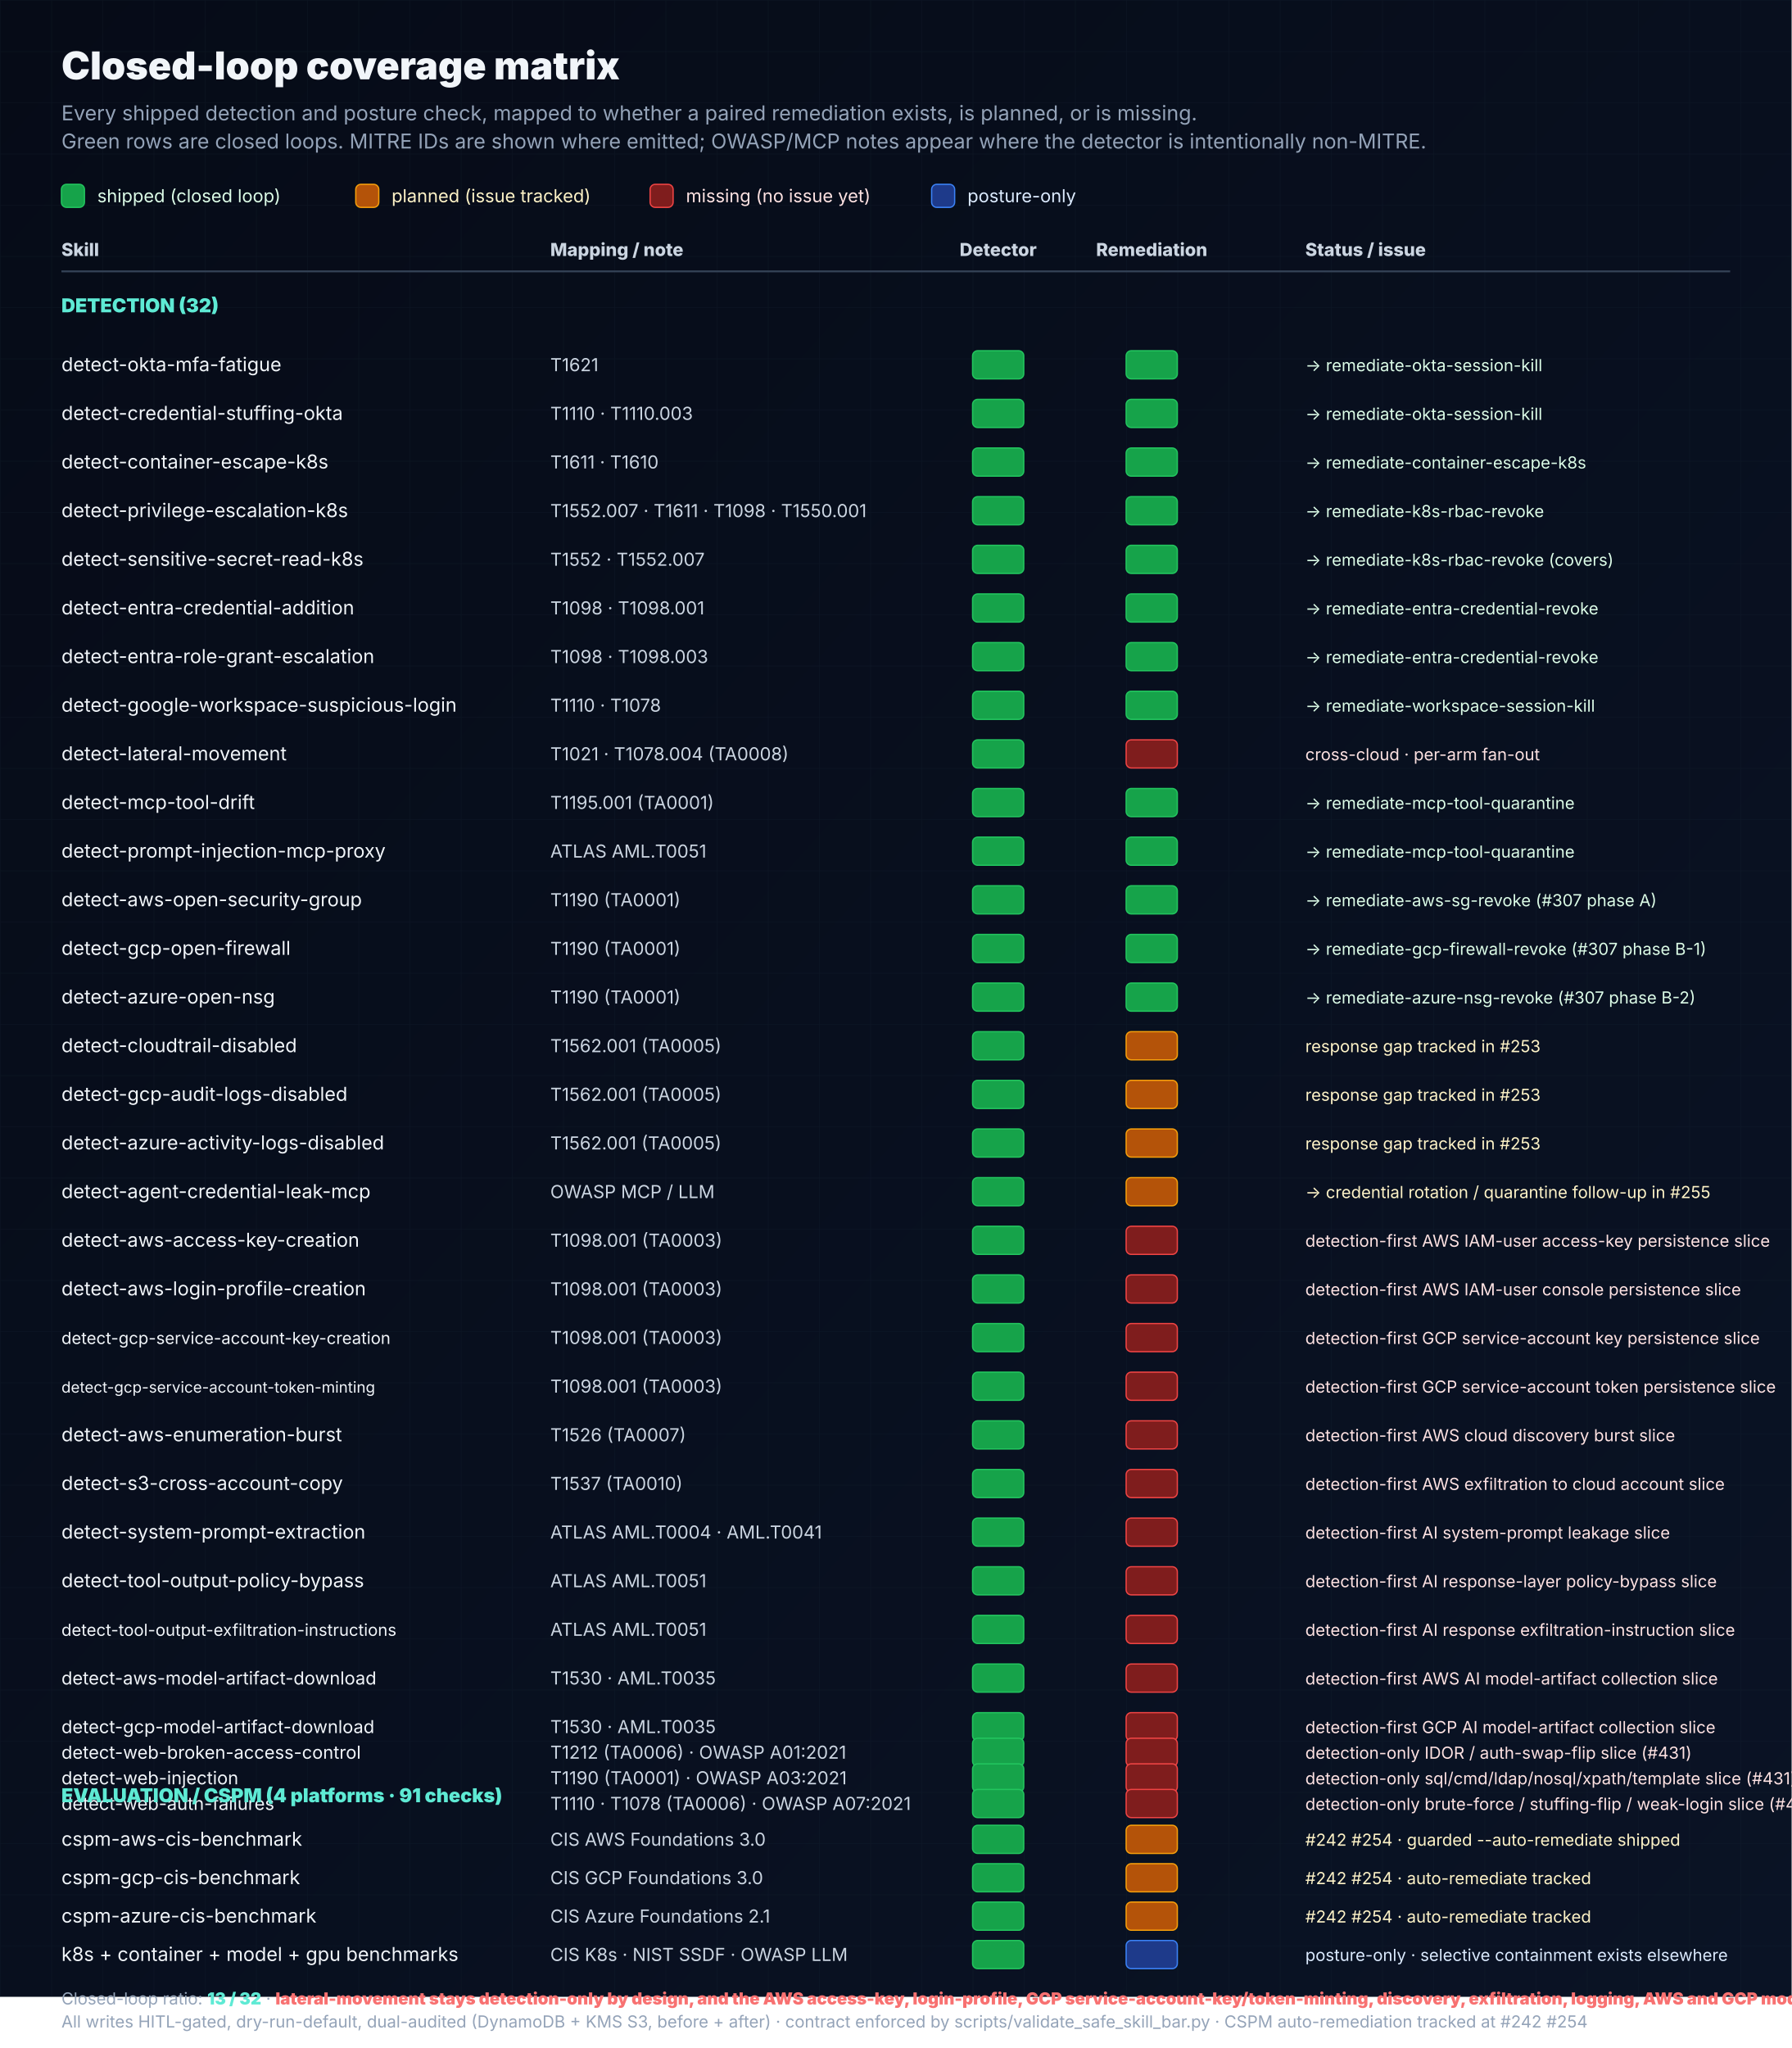
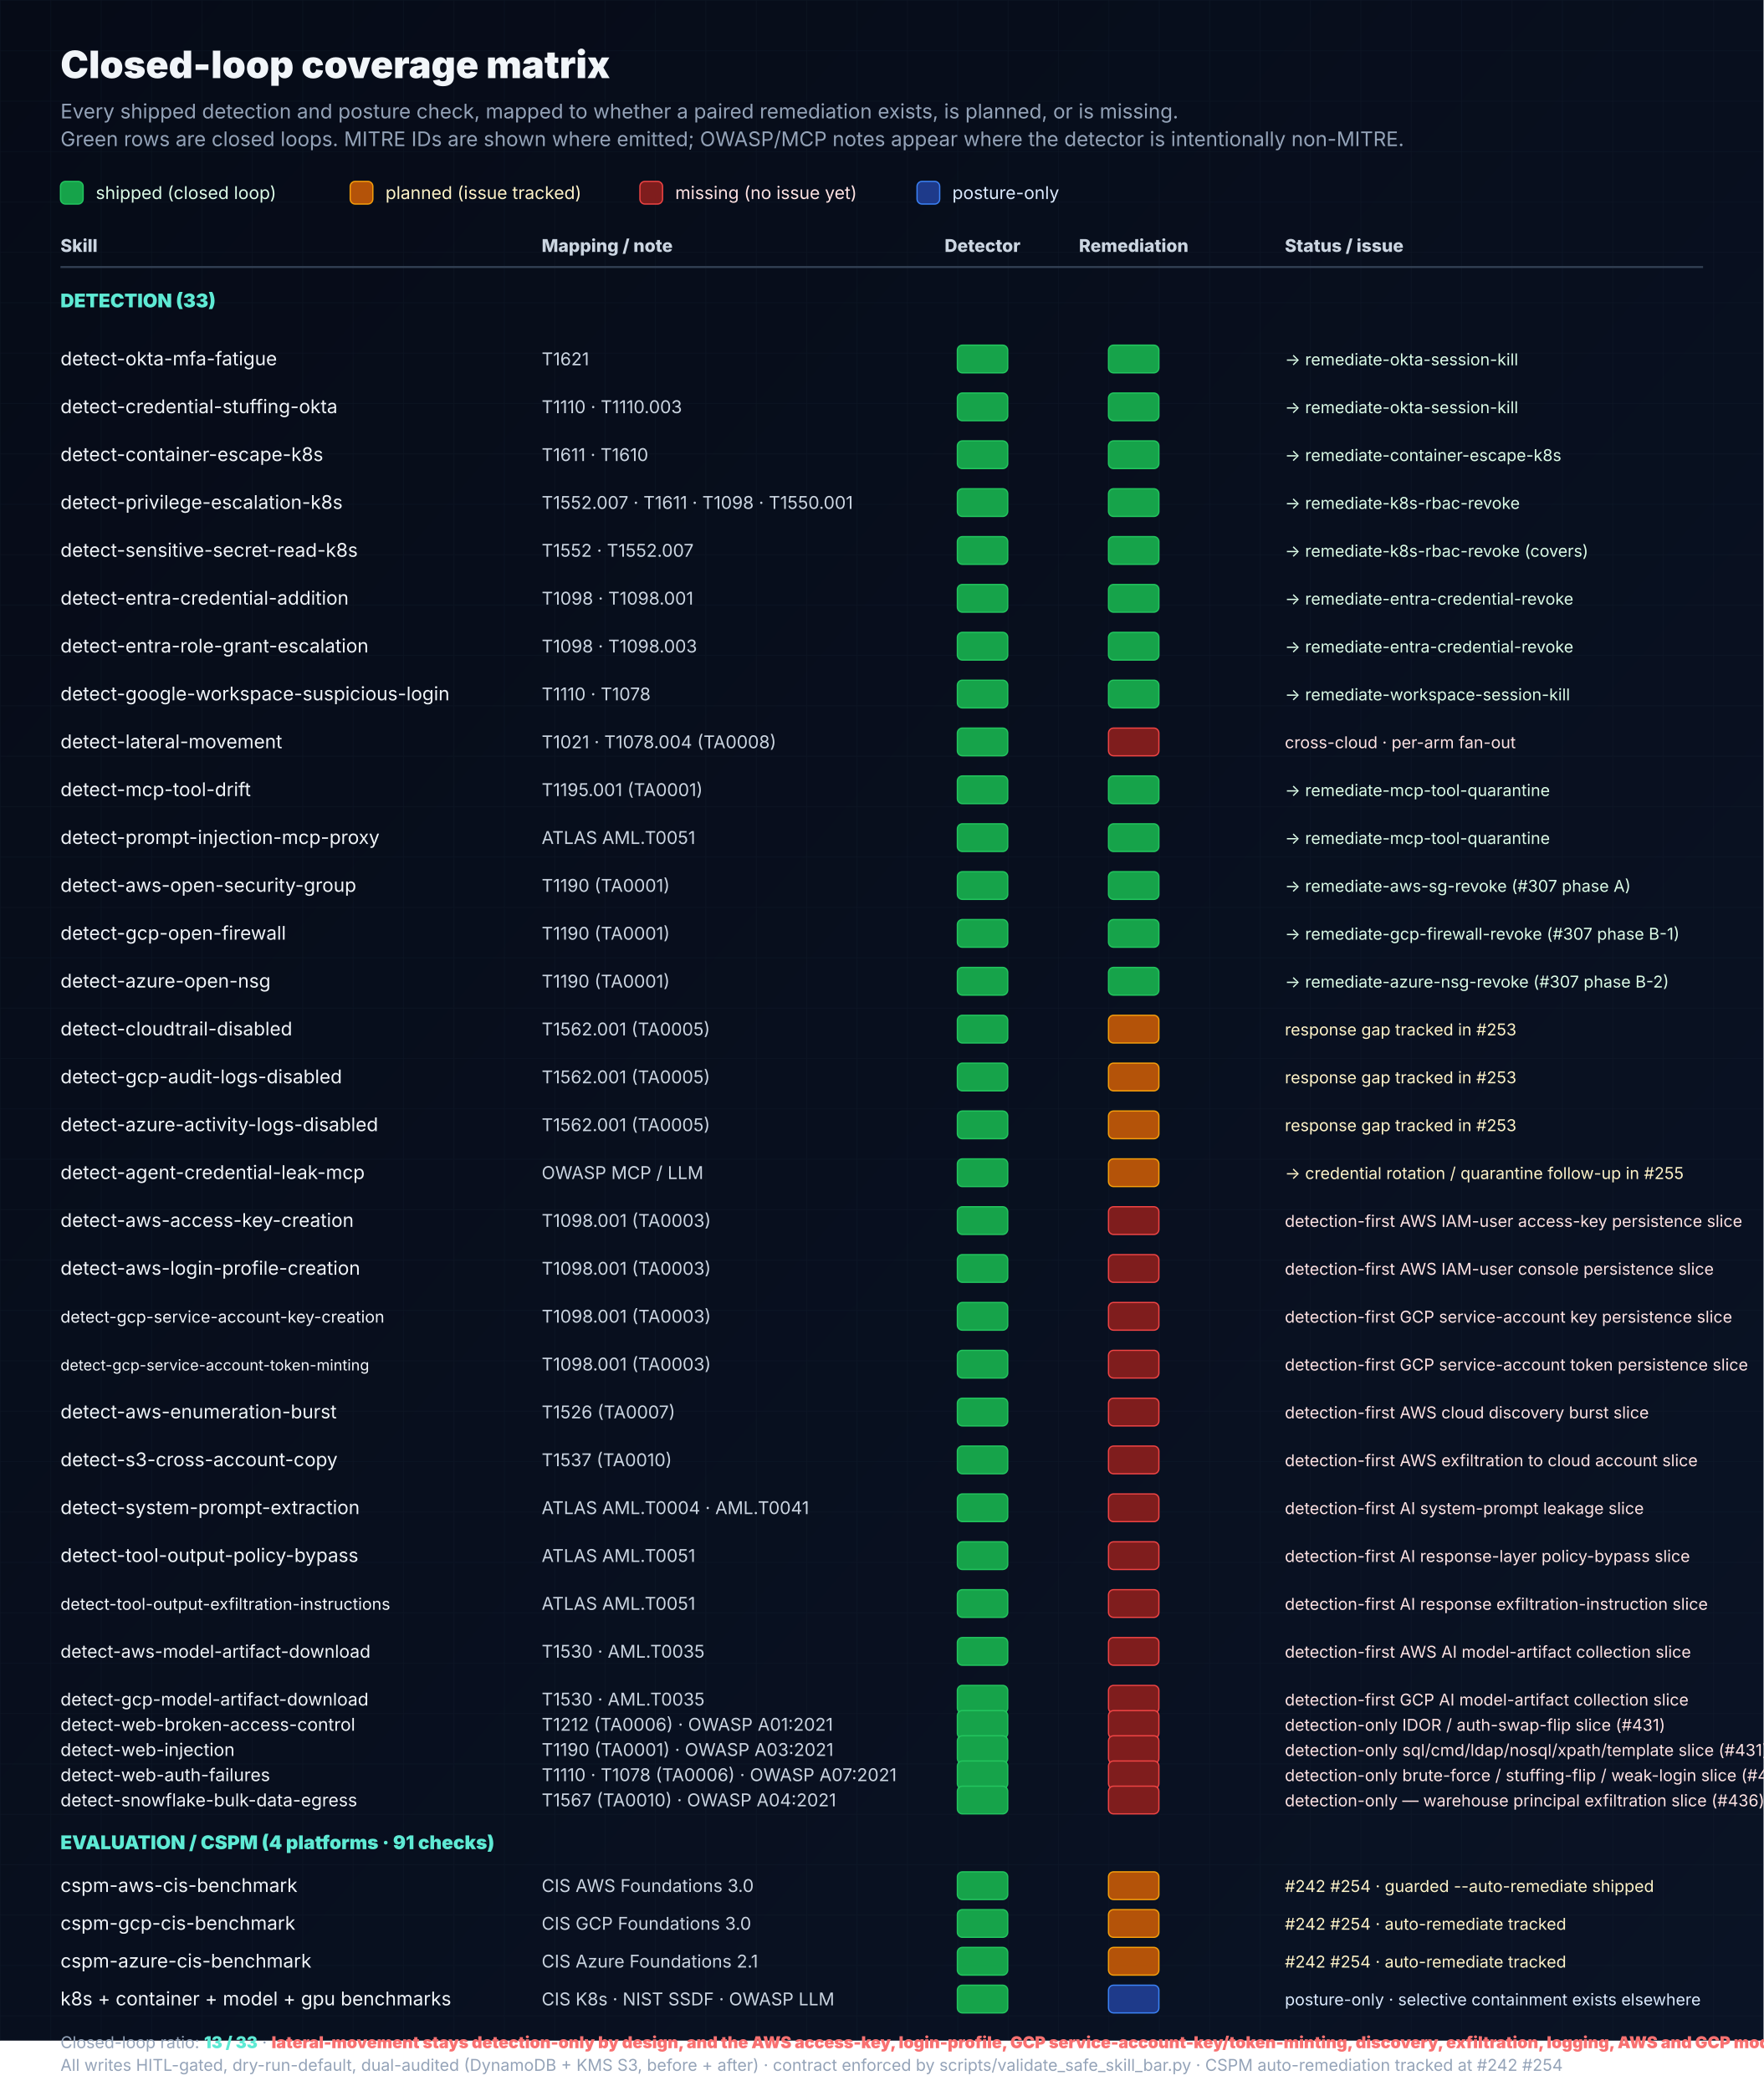
- <svg xmlns="http://www.w3.org/2000/svg" width="1400" height="1600" viewBox="0 0 1400 1600" role="img" aria-labelledby="cm-title cm-desc">
+ <svg xmlns="http://www.w3.org/2000/svg" width="1400" height="1660" viewBox="0 0 1400 1660" role="img" aria-labelledby="cm-title cm-desc">
  <defs>
    <linearGradient id="bg2" x1="0" y1="0" x2="1" y2="1">
      <stop offset="0%" stop-color="#060b17" />
      <stop offset="100%" stop-color="#0a1325" />
    </linearGradient>
    <pattern id="grid2" x="0" y="0" width="40" height="40" patternUnits="userSpaceOnUse">
      <path d="M40 0H0V40" fill="none" stroke="#1e293b" stroke-opacity="0.25" stroke-width="1" />
    </pattern>
  </defs>
-   <rect width="1400" height="1560" fill="url(#bg2)" />
-   <rect width="1400" height="1560" fill="url(#grid2)" />
+   <rect width="1400" height="1620" fill="url(#bg2)" />
+   <rect width="1400" height="1620" fill="url(#grid2)" />
  <text x="48" y="62" fill="#f1f5f9" font-family="Inter, system-ui, sans-serif" font-size="30" font-weight="900">Closed-loop coverage matrix</text>
  <text x="48" y="94" fill="#94a3b8" font-family="Inter, system-ui, sans-serif" font-size="16">Every shipped detection and posture check, mapped to whether a paired remediation exists, is planned, or is missing.</text>
  <text x="48" y="116" fill="#94a3b8" font-family="Inter, system-ui, sans-serif" font-size="16">Green rows are closed loops. MITRE IDs are shown where emitted; OWASP/MCP notes appear where the detector is intentionally non-MITRE.</text>
  <g transform="translate(48,144)" font-family="Inter, system-ui, sans-serif" font-size="14">
    <g>
      <rect x="0" y="0" width="18" height="18" rx="4" fill="#16a34a" stroke="#22c55e" />
      <text x="28" y="14" fill="#dcfce7">shipped (closed loop)</text>
    </g>
    <g transform="translate(230,0)">
      <rect x="0" y="0" width="18" height="18" rx="4" fill="#b45309" stroke="#f59e0b" />
      <text x="28" y="14" fill="#fef3c7">planned (issue tracked)</text>
    </g>
    <g transform="translate(460,0)">
      <rect x="0" y="0" width="18" height="18" rx="4" fill="#7f1d1d" stroke="#ef4444" />
      <text x="28" y="14" fill="#fee2e2">missing (no issue yet)</text>
    </g>
    <g transform="translate(680,0)">
      <rect x="0" y="0" width="18" height="18" rx="4" fill="#1e3a8a" stroke="#3b82f6" />
      <text x="28" y="14" fill="#dbeafe">posture-only</text>
    </g>
  </g>
  <g font-family="Inter, system-ui, sans-serif" font-size="14" font-weight="800" fill="#cbd5e1">
    <text x="48" y="200">Skill</text>
    <text x="430" y="200">Mapping / note</text>
    <text x="780" y="200" text-anchor="middle">Detector</text>
    <text x="900" y="200" text-anchor="middle">Remediation</text>
    <text x="1020" y="200">Status / issue</text>
  </g>
  <line x1="48" y1="212" x2="1352" y2="212" stroke="#334155" stroke-width="1.5" />
-   <text x="48" y="244" fill="#5eead4" font-family="Inter, system-ui, sans-serif" font-size="15" font-weight="900">DETECTION (32)</text>
+   <text x="48" y="244" fill="#5eead4" font-family="Inter, system-ui, sans-serif" font-size="15" font-weight="900">DETECTION (33)</text>
  <g font-family="Inter, system-ui, sans-serif">
    <text x="48" y="290" fill="#f1f5f9" font-size="15">detect-okta-mfa-fatigue</text>
    <text x="430" y="290" fill="#cbd5e1" font-size="14">T1621</text>
    <rect x="760" y="274" width="40" height="22" rx="4" fill="#16a34a" stroke="#22c55e" />
    <rect x="880" y="274" width="40" height="22" rx="4" fill="#16a34a" stroke="#22c55e" />
    <text x="1020" y="290" fill="#dcfce7" font-size="13">→ remediate-okta-session-kill</text>
  </g>
  <g font-family="Inter, system-ui, sans-serif">
    <text x="48" y="328" fill="#f1f5f9" font-size="15">detect-credential-stuffing-okta</text>
    <text x="430" y="328" fill="#cbd5e1" font-size="14">T1110 · T1110.003</text>
    <rect x="760" y="312" width="40" height="22" rx="4" fill="#16a34a" stroke="#22c55e" />
    <rect x="880" y="312" width="40" height="22" rx="4" fill="#16a34a" stroke="#22c55e" />
    <text x="1020" y="328" fill="#dcfce7" font-size="13">→ remediate-okta-session-kill</text>
  </g>
  <g font-family="Inter, system-ui, sans-serif">
    <text x="48" y="366" fill="#f1f5f9" font-size="15">detect-container-escape-k8s</text>
    <text x="430" y="366" fill="#cbd5e1" font-size="14">T1611 · T1610</text>
    <rect x="760" y="350" width="40" height="22" rx="4" fill="#16a34a" stroke="#22c55e" />
    <rect x="880" y="350" width="40" height="22" rx="4" fill="#16a34a" stroke="#22c55e" />
    <text x="1020" y="366" fill="#dcfce7" font-size="13">→ remediate-container-escape-k8s</text>
  </g>
  <g font-family="Inter, system-ui, sans-serif">
    <text x="48" y="404" fill="#f1f5f9" font-size="15">detect-privilege-escalation-k8s</text>
    <text x="430" y="404" fill="#cbd5e1" font-size="14">T1552.007 · T1611 · T1098 · T1550.001</text>
    <rect x="760" y="388" width="40" height="22" rx="4" fill="#16a34a" stroke="#22c55e" />
    <rect x="880" y="388" width="40" height="22" rx="4" fill="#16a34a" stroke="#22c55e" />
    <text x="1020" y="404" fill="#dcfce7" font-size="13">→ remediate-k8s-rbac-revoke</text>
  </g>
  <g font-family="Inter, system-ui, sans-serif">
    <text x="48" y="442" fill="#f1f5f9" font-size="15">detect-sensitive-secret-read-k8s</text>
    <text x="430" y="442" fill="#cbd5e1" font-size="14">T1552 · T1552.007</text>
    <rect x="760" y="426" width="40" height="22" rx="4" fill="#16a34a" stroke="#22c55e" />
    <rect x="880" y="426" width="40" height="22" rx="4" fill="#16a34a" stroke="#22c55e" />
    <text x="1020" y="442" fill="#dcfce7" font-size="13">→ remediate-k8s-rbac-revoke (covers)</text>
  </g>
  <g font-family="Inter, system-ui, sans-serif">
    <text x="48" y="480" fill="#f1f5f9" font-size="15">detect-entra-credential-addition</text>
    <text x="430" y="480" fill="#cbd5e1" font-size="14">T1098 · T1098.001</text>
    <rect x="760" y="464" width="40" height="22" rx="4" fill="#16a34a" stroke="#22c55e" />
    <rect x="880" y="464" width="40" height="22" rx="4" fill="#16a34a" stroke="#22c55e" />
    <text x="1020" y="480" fill="#dcfce7" font-size="13">→ remediate-entra-credential-revoke</text>
  </g>
  <g font-family="Inter, system-ui, sans-serif">
    <text x="48" y="518" fill="#f1f5f9" font-size="15">detect-entra-role-grant-escalation</text>
    <text x="430" y="518" fill="#cbd5e1" font-size="14">T1098 · T1098.003</text>
    <rect x="760" y="502" width="40" height="22" rx="4" fill="#16a34a" stroke="#22c55e" />
    <rect x="880" y="502" width="40" height="22" rx="4" fill="#16a34a" stroke="#22c55e" />
    <text x="1020" y="518" fill="#dcfce7" font-size="13">→ remediate-entra-credential-revoke</text>
  </g>
  <g font-family="Inter, system-ui, sans-serif">
    <text x="48" y="556" fill="#f1f5f9" font-size="15">detect-google-workspace-suspicious-login</text>
    <text x="430" y="556" fill="#cbd5e1" font-size="14">T1110 · T1078</text>
    <rect x="760" y="540" width="40" height="22" rx="4" fill="#16a34a" stroke="#22c55e" />
    <rect x="880" y="540" width="40" height="22" rx="4" fill="#16a34a" stroke="#22c55e" />
    <text x="1020" y="556" fill="#dcfce7" font-size="13">→ remediate-workspace-session-kill</text>
  </g>
  <g font-family="Inter, system-ui, sans-serif">
    <text x="48" y="594" fill="#f1f5f9" font-size="15">detect-lateral-movement</text>
    <text x="430" y="594" fill="#cbd5e1" font-size="14">T1021 · T1078.004 (TA0008)</text>
    <rect x="760" y="578" width="40" height="22" rx="4" fill="#16a34a" stroke="#22c55e" />
    <rect x="880" y="578" width="40" height="22" rx="4" fill="#7f1d1d" stroke="#ef4444" />
    <text x="1020" y="594" fill="#fee2e2" font-size="13">cross-cloud · per-arm fan-out</text>
  </g>
  <g font-family="Inter, system-ui, sans-serif">
    <text x="48" y="632" fill="#f1f5f9" font-size="15">detect-mcp-tool-drift</text>
    <text x="430" y="632" fill="#cbd5e1" font-size="14">T1195.001 (TA0001)</text>
    <rect x="760" y="616" width="40" height="22" rx="4" fill="#16a34a" stroke="#22c55e" />
    <rect x="880" y="616" width="40" height="22" rx="4" fill="#16a34a" stroke="#22c55e" />
    <text x="1020" y="632" fill="#dcfce7" font-size="13">→ remediate-mcp-tool-quarantine</text>
  </g>
  <g font-family="Inter, system-ui, sans-serif">
    <text x="48" y="670" fill="#f1f5f9" font-size="15">detect-prompt-injection-mcp-proxy</text>
    <text x="430" y="670" fill="#cbd5e1" font-size="14">ATLAS AML.T0051</text>
    <rect x="760" y="654" width="40" height="22" rx="4" fill="#16a34a" stroke="#22c55e" />
    <rect x="880" y="654" width="40" height="22" rx="4" fill="#16a34a" stroke="#22c55e" />
    <text x="1020" y="670" fill="#dcfce7" font-size="13">→ remediate-mcp-tool-quarantine</text>
  </g>
  <g font-family="Inter, system-ui, sans-serif">
    <text x="48" y="708" fill="#f1f5f9" font-size="15">detect-aws-open-security-group</text>
    <text x="430" y="708" fill="#cbd5e1" font-size="14">T1190 (TA0001)</text>
    <rect x="760" y="692" width="40" height="22" rx="4" fill="#16a34a" stroke="#22c55e" />
    <rect x="880" y="692" width="40" height="22" rx="4" fill="#16a34a" stroke="#22c55e" />
    <text x="1020" y="708" fill="#dcfce7" font-size="13">→ remediate-aws-sg-revoke (#307 phase A)</text>
  </g>
  <g font-family="Inter, system-ui, sans-serif">
    <text x="48" y="746" fill="#f1f5f9" font-size="15">detect-gcp-open-firewall</text>
    <text x="430" y="746" fill="#cbd5e1" font-size="14">T1190 (TA0001)</text>
    <rect x="760" y="730" width="40" height="22" rx="4" fill="#16a34a" stroke="#22c55e" />
    <rect x="880" y="730" width="40" height="22" rx="4" fill="#16a34a" stroke="#22c55e" />
    <text x="1020" y="746" fill="#dcfce7" font-size="13">→ remediate-gcp-firewall-revoke (#307 phase B-1)</text>
  </g>
  <g font-family="Inter, system-ui, sans-serif">
    <text x="48" y="784" fill="#f1f5f9" font-size="15">detect-azure-open-nsg</text>
    <text x="430" y="784" fill="#cbd5e1" font-size="14">T1190 (TA0001)</text>
    <rect x="760" y="768" width="40" height="22" rx="4" fill="#16a34a" stroke="#22c55e" />
    <rect x="880" y="768" width="40" height="22" rx="4" fill="#16a34a" stroke="#22c55e" />
    <text x="1020" y="784" fill="#dcfce7" font-size="13">→ remediate-azure-nsg-revoke (#307 phase B-2)</text>
  </g>
  <g font-family="Inter, system-ui, sans-serif">
    <text x="48" y="822" fill="#f1f5f9" font-size="15">detect-cloudtrail-disabled</text>
    <text x="430" y="822" fill="#cbd5e1" font-size="14">T1562.001 (TA0005)</text>
    <rect x="760" y="806" width="40" height="22" rx="4" fill="#16a34a" stroke="#22c55e" />
    <rect x="880" y="806" width="40" height="22" rx="4" fill="#b45309" stroke="#f59e0b" />
    <text x="1020" y="822" fill="#fef3c7" font-size="13">response gap tracked in #253</text>
  </g>
  <g font-family="Inter, system-ui, sans-serif">
    <text x="48" y="860" fill="#f1f5f9" font-size="15">detect-gcp-audit-logs-disabled</text>
    <text x="430" y="860" fill="#cbd5e1" font-size="14">T1562.001 (TA0005)</text>
    <rect x="760" y="844" width="40" height="22" rx="4" fill="#16a34a" stroke="#22c55e" />
    <rect x="880" y="844" width="40" height="22" rx="4" fill="#b45309" stroke="#f59e0b" />
    <text x="1020" y="860" fill="#fef3c7" font-size="13">response gap tracked in #253</text>
  </g>
  <g font-family="Inter, system-ui, sans-serif">
    <text x="48" y="898" fill="#f1f5f9" font-size="15">detect-azure-activity-logs-disabled</text>
    <text x="430" y="898" fill="#cbd5e1" font-size="14">T1562.001 (TA0005)</text>
    <rect x="760" y="882" width="40" height="22" rx="4" fill="#16a34a" stroke="#22c55e" />
    <rect x="880" y="882" width="40" height="22" rx="4" fill="#b45309" stroke="#f59e0b" />
    <text x="1020" y="898" fill="#fef3c7" font-size="13">response gap tracked in #253</text>
  </g>
  <g font-family="Inter, system-ui, sans-serif">
    <text x="48" y="936" fill="#f1f5f9" font-size="15">detect-agent-credential-leak-mcp</text>
    <text x="430" y="936" fill="#cbd5e1" font-size="14">OWASP MCP / LLM</text>
    <rect x="760" y="920" width="40" height="22" rx="4" fill="#16a34a" stroke="#22c55e" />
    <rect x="880" y="920" width="40" height="22" rx="4" fill="#b45309" stroke="#f59e0b" />
    <text x="1020" y="936" fill="#fef3c7" font-size="13">→ credential rotation / quarantine follow-up in #255</text>
  </g>
  <g font-family="Inter, system-ui, sans-serif">
    <text x="48" y="974" fill="#f1f5f9" font-size="15">detect-aws-access-key-creation</text>
    <text x="430" y="974" fill="#cbd5e1" font-size="14">T1098.001 (TA0003)</text>
    <rect x="760" y="958" width="40" height="22" rx="4" fill="#16a34a" stroke="#22c55e" />
    <rect x="880" y="958" width="40" height="22" rx="4" fill="#7f1d1d" stroke="#ef4444" />
    <text x="1020" y="974" fill="#fee2e2" font-size="13">detection-first AWS IAM-user access-key persistence slice</text>
  </g>
  <g font-family="Inter, system-ui, sans-serif">
    <text x="48" y="1012" fill="#f1f5f9" font-size="15">detect-aws-login-profile-creation</text>
    <text x="430" y="1012" fill="#cbd5e1" font-size="14">T1098.001 (TA0003)</text>
    <rect x="760" y="996" width="40" height="22" rx="4" fill="#16a34a" stroke="#22c55e" />
    <rect x="880" y="996" width="40" height="22" rx="4" fill="#7f1d1d" stroke="#ef4444" />
    <text x="1020" y="1012" fill="#fee2e2" font-size="13">detection-first AWS IAM-user console persistence slice</text>
  </g>
  <g font-family="Inter, system-ui, sans-serif">
    <text x="48" y="1050" fill="#f1f5f9" font-size="13">detect-gcp-service-account-key-creation</text>
    <text x="430" y="1050" fill="#cbd5e1" font-size="14">T1098.001 (TA0003)</text>
    <rect x="760" y="1034" width="40" height="22" rx="4" fill="#16a34a" stroke="#22c55e" />
    <rect x="880" y="1034" width="40" height="22" rx="4" fill="#7f1d1d" stroke="#ef4444" />
    <text x="1020" y="1050" fill="#fee2e2" font-size="13">detection-first GCP service-account key persistence slice</text>
  </g>
  <g font-family="Inter, system-ui, sans-serif">
    <text x="48" y="1088" fill="#f1f5f9" font-size="12">detect-gcp-service-account-token-minting</text>
    <text x="430" y="1088" fill="#cbd5e1" font-size="14">T1098.001 (TA0003)</text>
    <rect x="760" y="1072" width="40" height="22" rx="4" fill="#16a34a" stroke="#22c55e" />
    <rect x="880" y="1072" width="40" height="22" rx="4" fill="#7f1d1d" stroke="#ef4444" />
    <text x="1020" y="1088" fill="#fee2e2" font-size="13">detection-first GCP service-account token persistence slice</text>
  </g>
  <g font-family="Inter, system-ui, sans-serif">
    <text x="48" y="1126" fill="#f1f5f9" font-size="15">detect-aws-enumeration-burst</text>
    <text x="430" y="1126" fill="#cbd5e1" font-size="14">T1526 (TA0007)</text>
    <rect x="760" y="1110" width="40" height="22" rx="4" fill="#16a34a" stroke="#22c55e" />
    <rect x="880" y="1110" width="40" height="22" rx="4" fill="#7f1d1d" stroke="#ef4444" />
    <text x="1020" y="1126" fill="#fee2e2" font-size="13">detection-first AWS cloud discovery burst slice</text>
  </g>
  <g font-family="Inter, system-ui, sans-serif">
    <text x="48" y="1164" fill="#f1f5f9" font-size="15">detect-s3-cross-account-copy</text>
    <text x="430" y="1164" fill="#cbd5e1" font-size="14">T1537 (TA0010)</text>
    <rect x="760" y="1148" width="40" height="22" rx="4" fill="#16a34a" stroke="#22c55e" />
    <rect x="880" y="1148" width="40" height="22" rx="4" fill="#7f1d1d" stroke="#ef4444" />
    <text x="1020" y="1164" fill="#fee2e2" font-size="13">detection-first AWS exfiltration to cloud account slice</text>
  </g>
  <g font-family="Inter, system-ui, sans-serif">
    <text x="48" y="1202" fill="#f1f5f9" font-size="15">detect-system-prompt-extraction</text>
    <text x="430" y="1202" fill="#cbd5e1" font-size="14">ATLAS AML.T0004 · AML.T0041</text>
    <rect x="760" y="1186" width="40" height="22" rx="4" fill="#16a34a" stroke="#22c55e" />
    <rect x="880" y="1186" width="40" height="22" rx="4" fill="#7f1d1d" stroke="#ef4444" />
    <text x="1020" y="1202" fill="#fee2e2" font-size="13">detection-first AI system-prompt leakage slice</text>
  </g>
  <g font-family="Inter, system-ui, sans-serif">
    <text x="48" y="1240" fill="#f1f5f9" font-size="15">detect-tool-output-policy-bypass</text>
    <text x="430" y="1240" fill="#cbd5e1" font-size="14">ATLAS AML.T0051</text>
    <rect x="760" y="1224" width="40" height="22" rx="4" fill="#16a34a" stroke="#22c55e" />
    <rect x="880" y="1224" width="40" height="22" rx="4" fill="#7f1d1d" stroke="#ef4444" />
    <text x="1020" y="1240" fill="#fee2e2" font-size="13">detection-first AI response-layer policy-bypass slice</text>
  </g>
  <g font-family="Inter, system-ui, sans-serif">
    <text x="48" y="1278" fill="#f1f5f9" font-size="13">detect-tool-output-exfiltration-instructions</text>
    <text x="430" y="1278" fill="#cbd5e1" font-size="14">ATLAS AML.T0051</text>
    <rect x="760" y="1262" width="40" height="22" rx="4" fill="#16a34a" stroke="#22c55e" />
    <rect x="880" y="1262" width="40" height="22" rx="4" fill="#7f1d1d" stroke="#ef4444" />
    <text x="1020" y="1278" fill="#fee2e2" font-size="13">detection-first AI response exfiltration-instruction slice</text>
  </g>
  <g font-family="Inter, system-ui, sans-serif">
    <text x="48" y="1316" fill="#f1f5f9" font-size="14">detect-aws-model-artifact-download</text>
    <text x="430" y="1316" fill="#cbd5e1" font-size="14">T1530 · AML.T0035</text>
    <rect x="760" y="1300" width="40" height="22" rx="4" fill="#16a34a" stroke="#22c55e" />
    <rect x="880" y="1300" width="40" height="22" rx="4" fill="#7f1d1d" stroke="#ef4444" />
    <text x="1020" y="1316" fill="#fee2e2" font-size="13">detection-first AWS AI model-artifact collection slice</text>
  </g>
  <g font-family="Inter, system-ui, sans-serif">
    <text x="48" y="1354" fill="#f1f5f9" font-size="14">detect-gcp-model-artifact-download</text>
    <text x="430" y="1354" fill="#cbd5e1" font-size="14">T1530 · AML.T0035</text>
    <rect x="760" y="1338" width="40" height="22" rx="4" fill="#16a34a" stroke="#22c55e" />
    <rect x="880" y="1338" width="40" height="22" rx="4" fill="#7f1d1d" stroke="#ef4444" />
    <text x="1020" y="1354" fill="#fee2e2" font-size="13">detection-first GCP AI model-artifact collection slice</text>
  </g>
  <g font-family="Inter, system-ui, sans-serif">
    <text x="48" y="1374" fill="#f1f5f9" font-size="14">detect-web-broken-access-control</text>
    <text x="430" y="1374" fill="#cbd5e1" font-size="14">T1212 (TA0006) · OWASP A01:2021</text>
    <rect x="760" y="1358" width="40" height="22" rx="4" fill="#16a34a" stroke="#22c55e" />
    <rect x="880" y="1358" width="40" height="22" rx="4" fill="#7f1d1d" stroke="#ef4444" />
    <text x="1020" y="1374" fill="#fee2e2" font-size="13">detection-only IDOR / auth-swap-flip slice (#431)</text>
  </g>
  <g font-family="Inter, system-ui, sans-serif">
    <text x="48" y="1394" fill="#f1f5f9" font-size="14">detect-web-injection</text>
    <text x="430" y="1394" fill="#cbd5e1" font-size="14">T1190 (TA0001) · OWASP A03:2021</text>
    <rect x="760" y="1378" width="40" height="22" rx="4" fill="#16a34a" stroke="#22c55e" />
    <rect x="880" y="1378" width="40" height="22" rx="4" fill="#7f1d1d" stroke="#ef4444" />
    <text x="1020" y="1394" fill="#fee2e2" font-size="13">detection-only sql/cmd/ldap/nosql/xpath/template slice (#431)</text>
  </g>
  <g font-family="Inter, system-ui, sans-serif">
    <text x="48" y="1414" fill="#f1f5f9" font-size="14">detect-web-auth-failures</text>
    <text x="430" y="1414" fill="#cbd5e1" font-size="14">T1110 · T1078 (TA0006) · OWASP A07:2021</text>
    <rect x="760" y="1398" width="40" height="22" rx="4" fill="#16a34a" stroke="#22c55e" />
    <rect x="880" y="1398" width="40" height="22" rx="4" fill="#7f1d1d" stroke="#ef4444" />
    <text x="1020" y="1414" fill="#fee2e2" font-size="13">detection-only brute-force / stuffing-flip / weak-login slice (#431)</text>
  </g>
-   <text x="48" y="1408" fill="#5eead4" font-family="Inter, system-ui, sans-serif" font-size="15" font-weight="900">EVALUATION / CSPM (4 platforms · 91 checks)</text>
-   <g font-family="Inter, system-ui, sans-serif">
-     <text x="48" y="1442" fill="#f1f5f9" font-size="15">cspm-aws-cis-benchmark</text>
-     <text x="430" y="1442" fill="#cbd5e1" font-size="14">CIS AWS Foundations 3.0</text>
-     <rect x="760" y="1426" width="40" height="22" rx="4" fill="#16a34a" stroke="#22c55e" />
-     <rect x="880" y="1426" width="40" height="22" rx="4" fill="#b45309" stroke="#f59e0b" />
-     <text x="1020" y="1442" fill="#fef3c7" font-size="13">#242 #254 · guarded --auto-remediate shipped</text>
-   </g>
-   <g font-family="Inter, system-ui, sans-serif">
-     <text x="48" y="1472" fill="#f1f5f9" font-size="15">cspm-gcp-cis-benchmark</text>
-     <text x="430" y="1472" fill="#cbd5e1" font-size="14">CIS GCP Foundations 3.0</text>
-     <rect x="760" y="1456" width="40" height="22" rx="4" fill="#16a34a" stroke="#22c55e" />
-     <rect x="880" y="1456" width="40" height="22" rx="4" fill="#b45309" stroke="#f59e0b" />
-     <text x="1020" y="1472" fill="#fef3c7" font-size="13">#242 #254 · auto-remediate tracked</text>
-   </g>
-   <g font-family="Inter, system-ui, sans-serif">
-     <text x="48" y="1502" fill="#f1f5f9" font-size="15">cspm-azure-cis-benchmark</text>
-     <text x="430" y="1502" fill="#cbd5e1" font-size="14">CIS Azure Foundations 2.1</text>
+   <g font-family="Inter, system-ui, sans-serif">
+     <text x="48" y="1434" fill="#f1f5f9" font-size="14">detect-snowflake-bulk-data-egress</text>
+     <text x="430" y="1434" fill="#cbd5e1" font-size="14">T1567 (TA0010) · OWASP A04:2021</text>
+     <rect x="760" y="1418" width="40" height="22" rx="4" fill="#16a34a" stroke="#22c55e" />
+     <rect x="880" y="1418" width="40" height="22" rx="4" fill="#7f1d1d" stroke="#ef4444" />
+     <text x="1020" y="1434" fill="#fee2e2" font-size="13">detection-only — warehouse principal exfiltration slice (#436)</text>
+   </g>
+   <text x="48" y="1468" fill="#5eead4" font-family="Inter, system-ui, sans-serif" font-size="15" font-weight="900">EVALUATION / CSPM (4 platforms · 91 checks)</text>
+   <g font-family="Inter, system-ui, sans-serif">
+     <text x="48" y="1502" fill="#f1f5f9" font-size="15">cspm-aws-cis-benchmark</text>
+     <text x="430" y="1502" fill="#cbd5e1" font-size="14">CIS AWS Foundations 3.0</text>
    <rect x="760" y="1486" width="40" height="22" rx="4" fill="#16a34a" stroke="#22c55e" />
    <rect x="880" y="1486" width="40" height="22" rx="4" fill="#b45309" stroke="#f59e0b" />
-     <text x="1020" y="1502" fill="#fef3c7" font-size="13">#242 #254 · auto-remediate tracked</text>
-   </g>
-   <g font-family="Inter, system-ui, sans-serif">
-     <text x="48" y="1532" fill="#f1f5f9" font-size="15">k8s + container + model + gpu benchmarks</text>
-     <text x="430" y="1532" fill="#cbd5e1" font-size="14">CIS K8s · NIST SSDF · OWASP LLM</text>
+     <text x="1020" y="1502" fill="#fef3c7" font-size="13">#242 #254 · guarded --auto-remediate shipped</text>
+   </g>
+   <g font-family="Inter, system-ui, sans-serif">
+     <text x="48" y="1532" fill="#f1f5f9" font-size="15">cspm-gcp-cis-benchmark</text>
+     <text x="430" y="1532" fill="#cbd5e1" font-size="14">CIS GCP Foundations 3.0</text>
    <rect x="760" y="1516" width="40" height="22" rx="4" fill="#16a34a" stroke="#22c55e" />
-     <rect x="880" y="1516" width="40" height="22" rx="4" fill="#1e3a8a" stroke="#3b82f6" />
-     <text x="1020" y="1532" fill="#dbeafe" font-size="13">posture-only · selective containment exists elsewhere</text>
-   </g>
-   <g font-family="Inter, system-ui, sans-serif">
-     <text x="48" y="1566" fill="#94a3b8" font-size="13">Closed-loop ratio: <tspan fill="#5eead4" font-weight="900">13 / 32</tspan> · <tspan fill="#f87171" font-weight="900">lateral-movement stays detection-only by design, and the AWS access-key, login-profile, GCP service-account-key/token-minting, discovery, exfiltration, logging, AWS and GCP model-artifact collection, MCP leakage, system-prompt, policy-bypass, and response-exfiltration slices are detection-first today</tspan>
+     <rect x="880" y="1516" width="40" height="22" rx="4" fill="#b45309" stroke="#f59e0b" />
+     <text x="1020" y="1532" fill="#fef3c7" font-size="13">#242 #254 · auto-remediate tracked</text>
+   </g>
+   <g font-family="Inter, system-ui, sans-serif">
+     <text x="48" y="1562" fill="#f1f5f9" font-size="15">cspm-azure-cis-benchmark</text>
+     <text x="430" y="1562" fill="#cbd5e1" font-size="14">CIS Azure Foundations 2.1</text>
+     <rect x="760" y="1546" width="40" height="22" rx="4" fill="#16a34a" stroke="#22c55e" />
+     <rect x="880" y="1546" width="40" height="22" rx="4" fill="#b45309" stroke="#f59e0b" />
+     <text x="1020" y="1562" fill="#fef3c7" font-size="13">#242 #254 · auto-remediate tracked</text>
+   </g>
+   <g font-family="Inter, system-ui, sans-serif">
+     <text x="48" y="1592" fill="#f1f5f9" font-size="15">k8s + container + model + gpu benchmarks</text>
+     <text x="430" y="1592" fill="#cbd5e1" font-size="14">CIS K8s · NIST SSDF · OWASP LLM</text>
+     <rect x="760" y="1576" width="40" height="22" rx="4" fill="#16a34a" stroke="#22c55e" />
+     <rect x="880" y="1576" width="40" height="22" rx="4" fill="#1e3a8a" stroke="#3b82f6" />
+     <text x="1020" y="1592" fill="#dbeafe" font-size="13">posture-only · selective containment exists elsewhere</text>
+   </g>
+   <g font-family="Inter, system-ui, sans-serif">
+     <text x="48" y="1626" fill="#94a3b8" font-size="13">Closed-loop ratio: <tspan fill="#5eead4" font-weight="900">13 / 33</tspan> · <tspan fill="#f87171" font-weight="900">lateral-movement stays detection-only by design, and the AWS access-key, login-profile, GCP service-account-key/token-minting, discovery, exfiltration, logging, AWS and GCP model-artifact collection, MCP leakage, system-prompt, policy-bypass, response-exfiltration, and Snowflake bulk-egress slices are detection-first today</tspan>
    </text>
-     <text x="48" y="1584" fill="#94a3b8" font-size="13">All writes HITL-gated, dry-run-default, dual-audited (DynamoDB + KMS S3, before + after) · contract enforced by scripts/validate_safe_skill_bar.py · CSPM auto-remediation tracked at #242 #254</text>
+     <text x="48" y="1644" fill="#94a3b8" font-size="13">All writes HITL-gated, dry-run-default, dual-audited (DynamoDB + KMS S3, before + after) · contract enforced by scripts/validate_safe_skill_bar.py · CSPM auto-remediation tracked at #242 #254</text>
  </g>
</svg>
